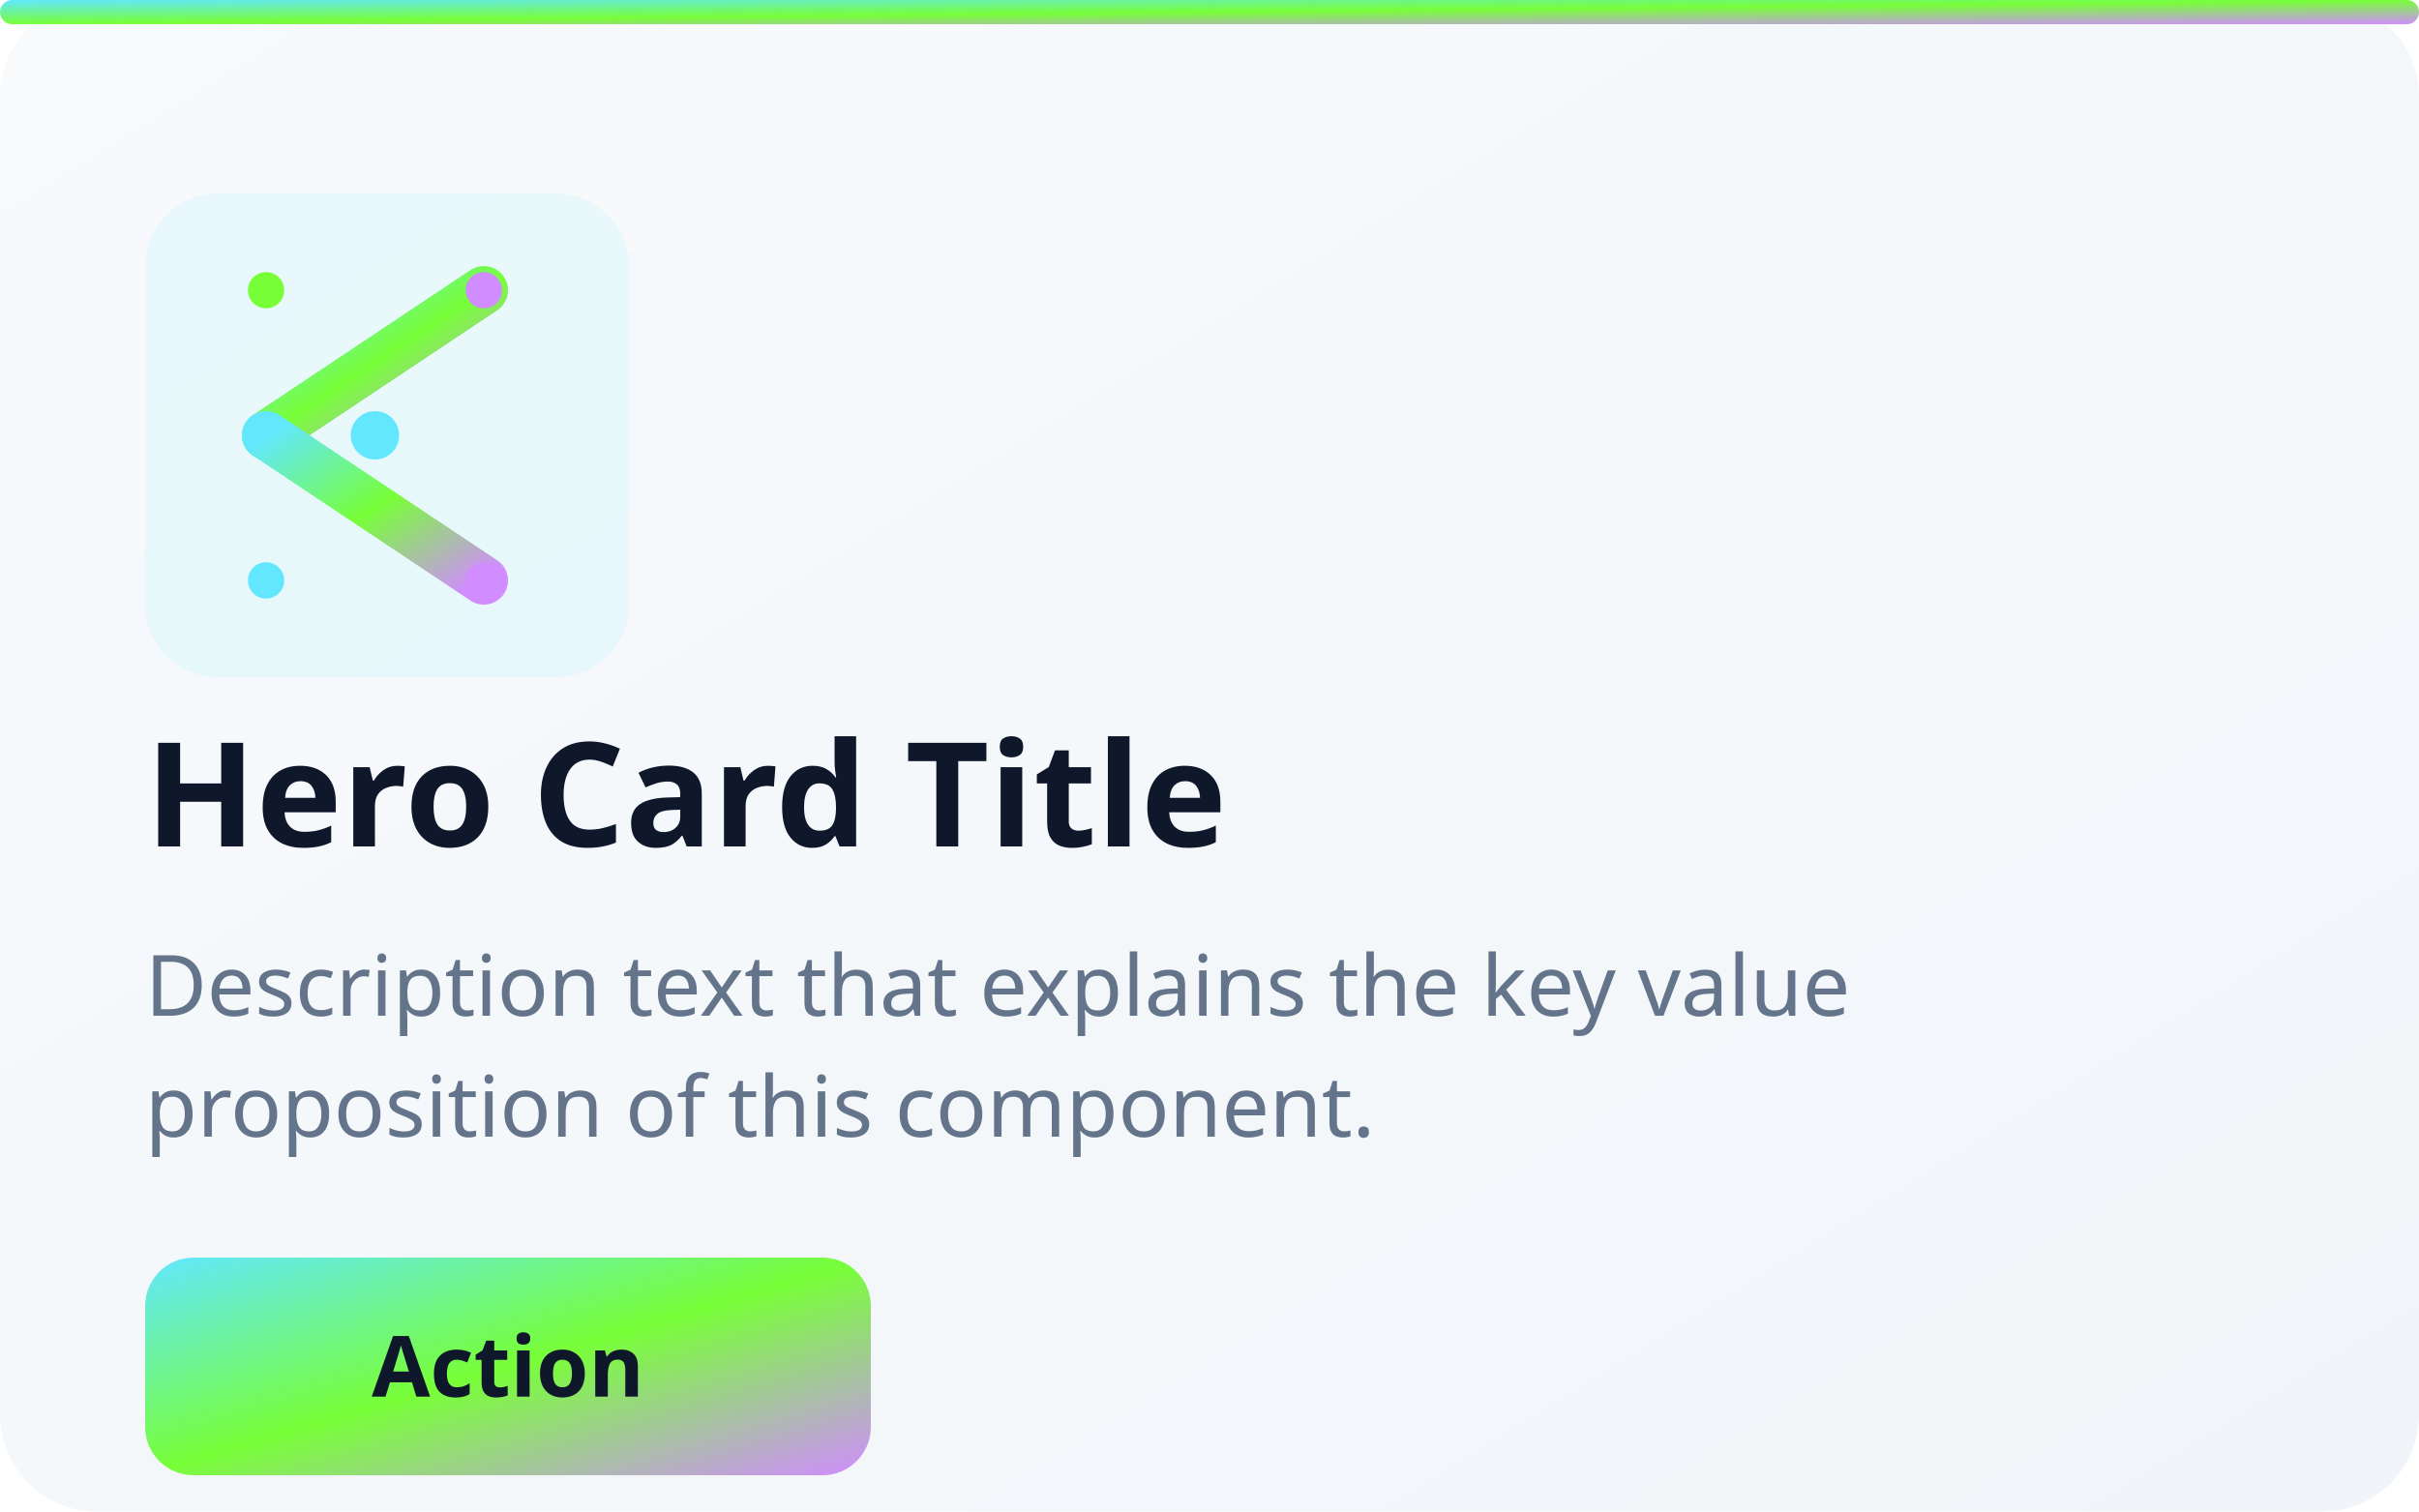
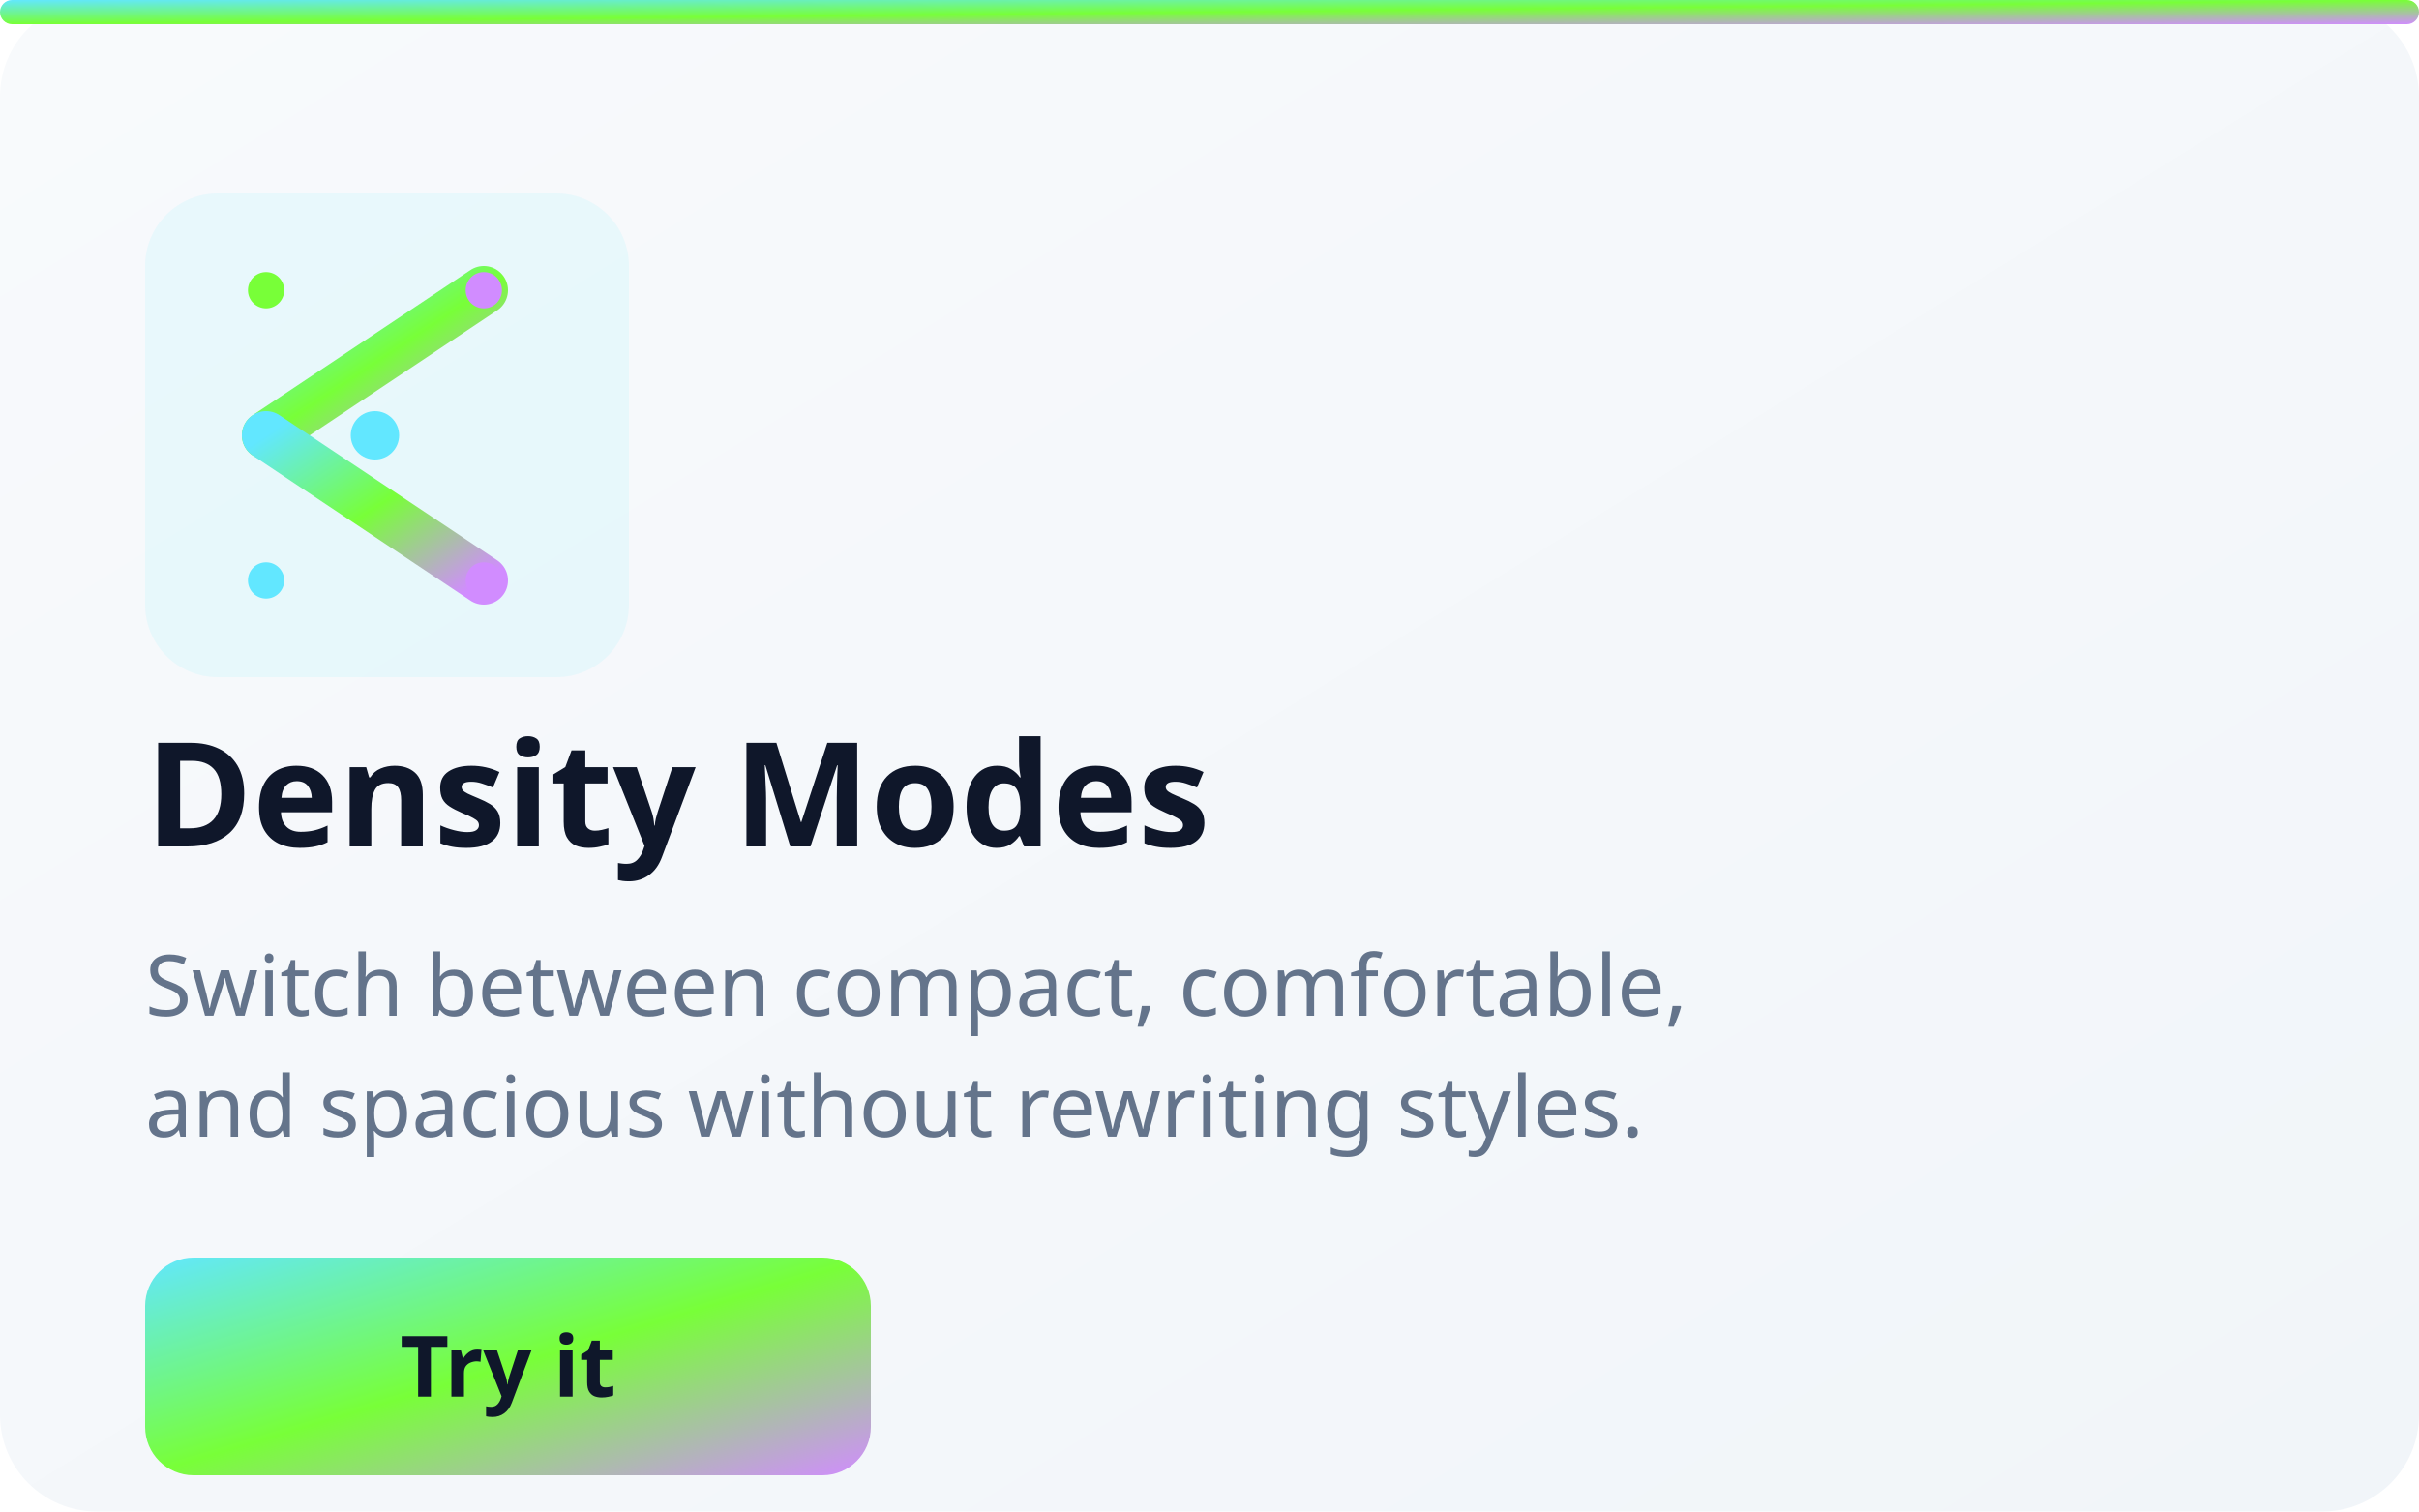
<svg xmlns="http://www.w3.org/2000/svg" viewBox="0 0 400 250" role="img" aria-labelledby="title desc">
  <defs>
    <linearGradient id="card-gradient" x1="0%" y1="0%" x2="100%" y2="100%">
      <stop offset="0%" stop-color="#f8fafc" />
      <stop offset="100%" stop-color="#f1f5f9" />
    </linearGradient>
    <linearGradient id="accent-gradient" x1="0%" y1="0%" x2="100%" y2="100%">
      <stop offset="0%" stop-color="#62e7ff" />
      <stop offset="50%" stop-color="#78ff38" />
      <stop offset="100%" stop-color="#d18cff" />
    </linearGradient>
  </defs>
  <rect width="400" height="250" rx="16" fill="url(#card-gradient)" />
  <rect x="0" y="0" width="400" height="4" rx="2" fill="url(#accent-gradient)" />
  <rect x="24" y="32" width="80" height="80" rx="12" fill="rgba(98,231,255,0.1)" />
  <path d="M44 48 V96" fill="none" stroke="url(#accent-gradient)" stroke-width="8" stroke-linecap="round" />
  <path d="M44 72 L80 48" fill="none" stroke="url(#accent-gradient)" stroke-width="8" stroke-linecap="round" />
  <path d="M44 72 L80 96" fill="none" stroke="url(#accent-gradient)" stroke-width="8" stroke-linecap="round" />
  <circle cx="44" cy="48" r="3" fill="#78ff38" />
  <circle cx="44" cy="96" r="3" fill="#62e7ff" />
  <circle cx="80" cy="48" r="3" fill="#d18cff" />
  <circle cx="80" cy="96" r="3" fill="#d18cff" />
  <circle cx="62" cy="72" r="4" fill="#62e7ff" />
-   <text x="24" y="140" font-family="system-ui, sans-serif" font-size="24" font-weight="700" fill="#0f172a">Hero Card Title</text>
-   <text x="24" y="168" font-family="system-ui, sans-serif" font-size="14" fill="#64748b">Description text that explains the key value</text>
-   <text x="24" y="188" font-family="system-ui, sans-serif" font-size="14" fill="#64748b">proposition of this component.</text>
+   <text x="24" y="140" font-family="system-ui, sans-serif" font-size="24" font-weight="700" fill="#0f172a">Density Modes</text>
+   <text x="24" y="168" font-family="system-ui, sans-serif" font-size="14" fill="#64748b">Switch between compact, comfortable,</text>
+   <text x="24" y="188" font-family="system-ui, sans-serif" font-size="14" fill="#64748b">and spacious without rewriting styles.</text>
  <rect x="24" y="208" width="120" height="36" rx="8" fill="url(#accent-gradient)" />
-   <text x="84" y="231" font-family="system-ui, sans-serif" font-size="14" font-weight="600" fill="#0f172a" text-anchor="middle">Action</text>
+   <text x="84" y="231" font-family="system-ui, sans-serif" font-size="14" font-weight="600" fill="#0f172a" text-anchor="middle">Try it</text>
</svg>
